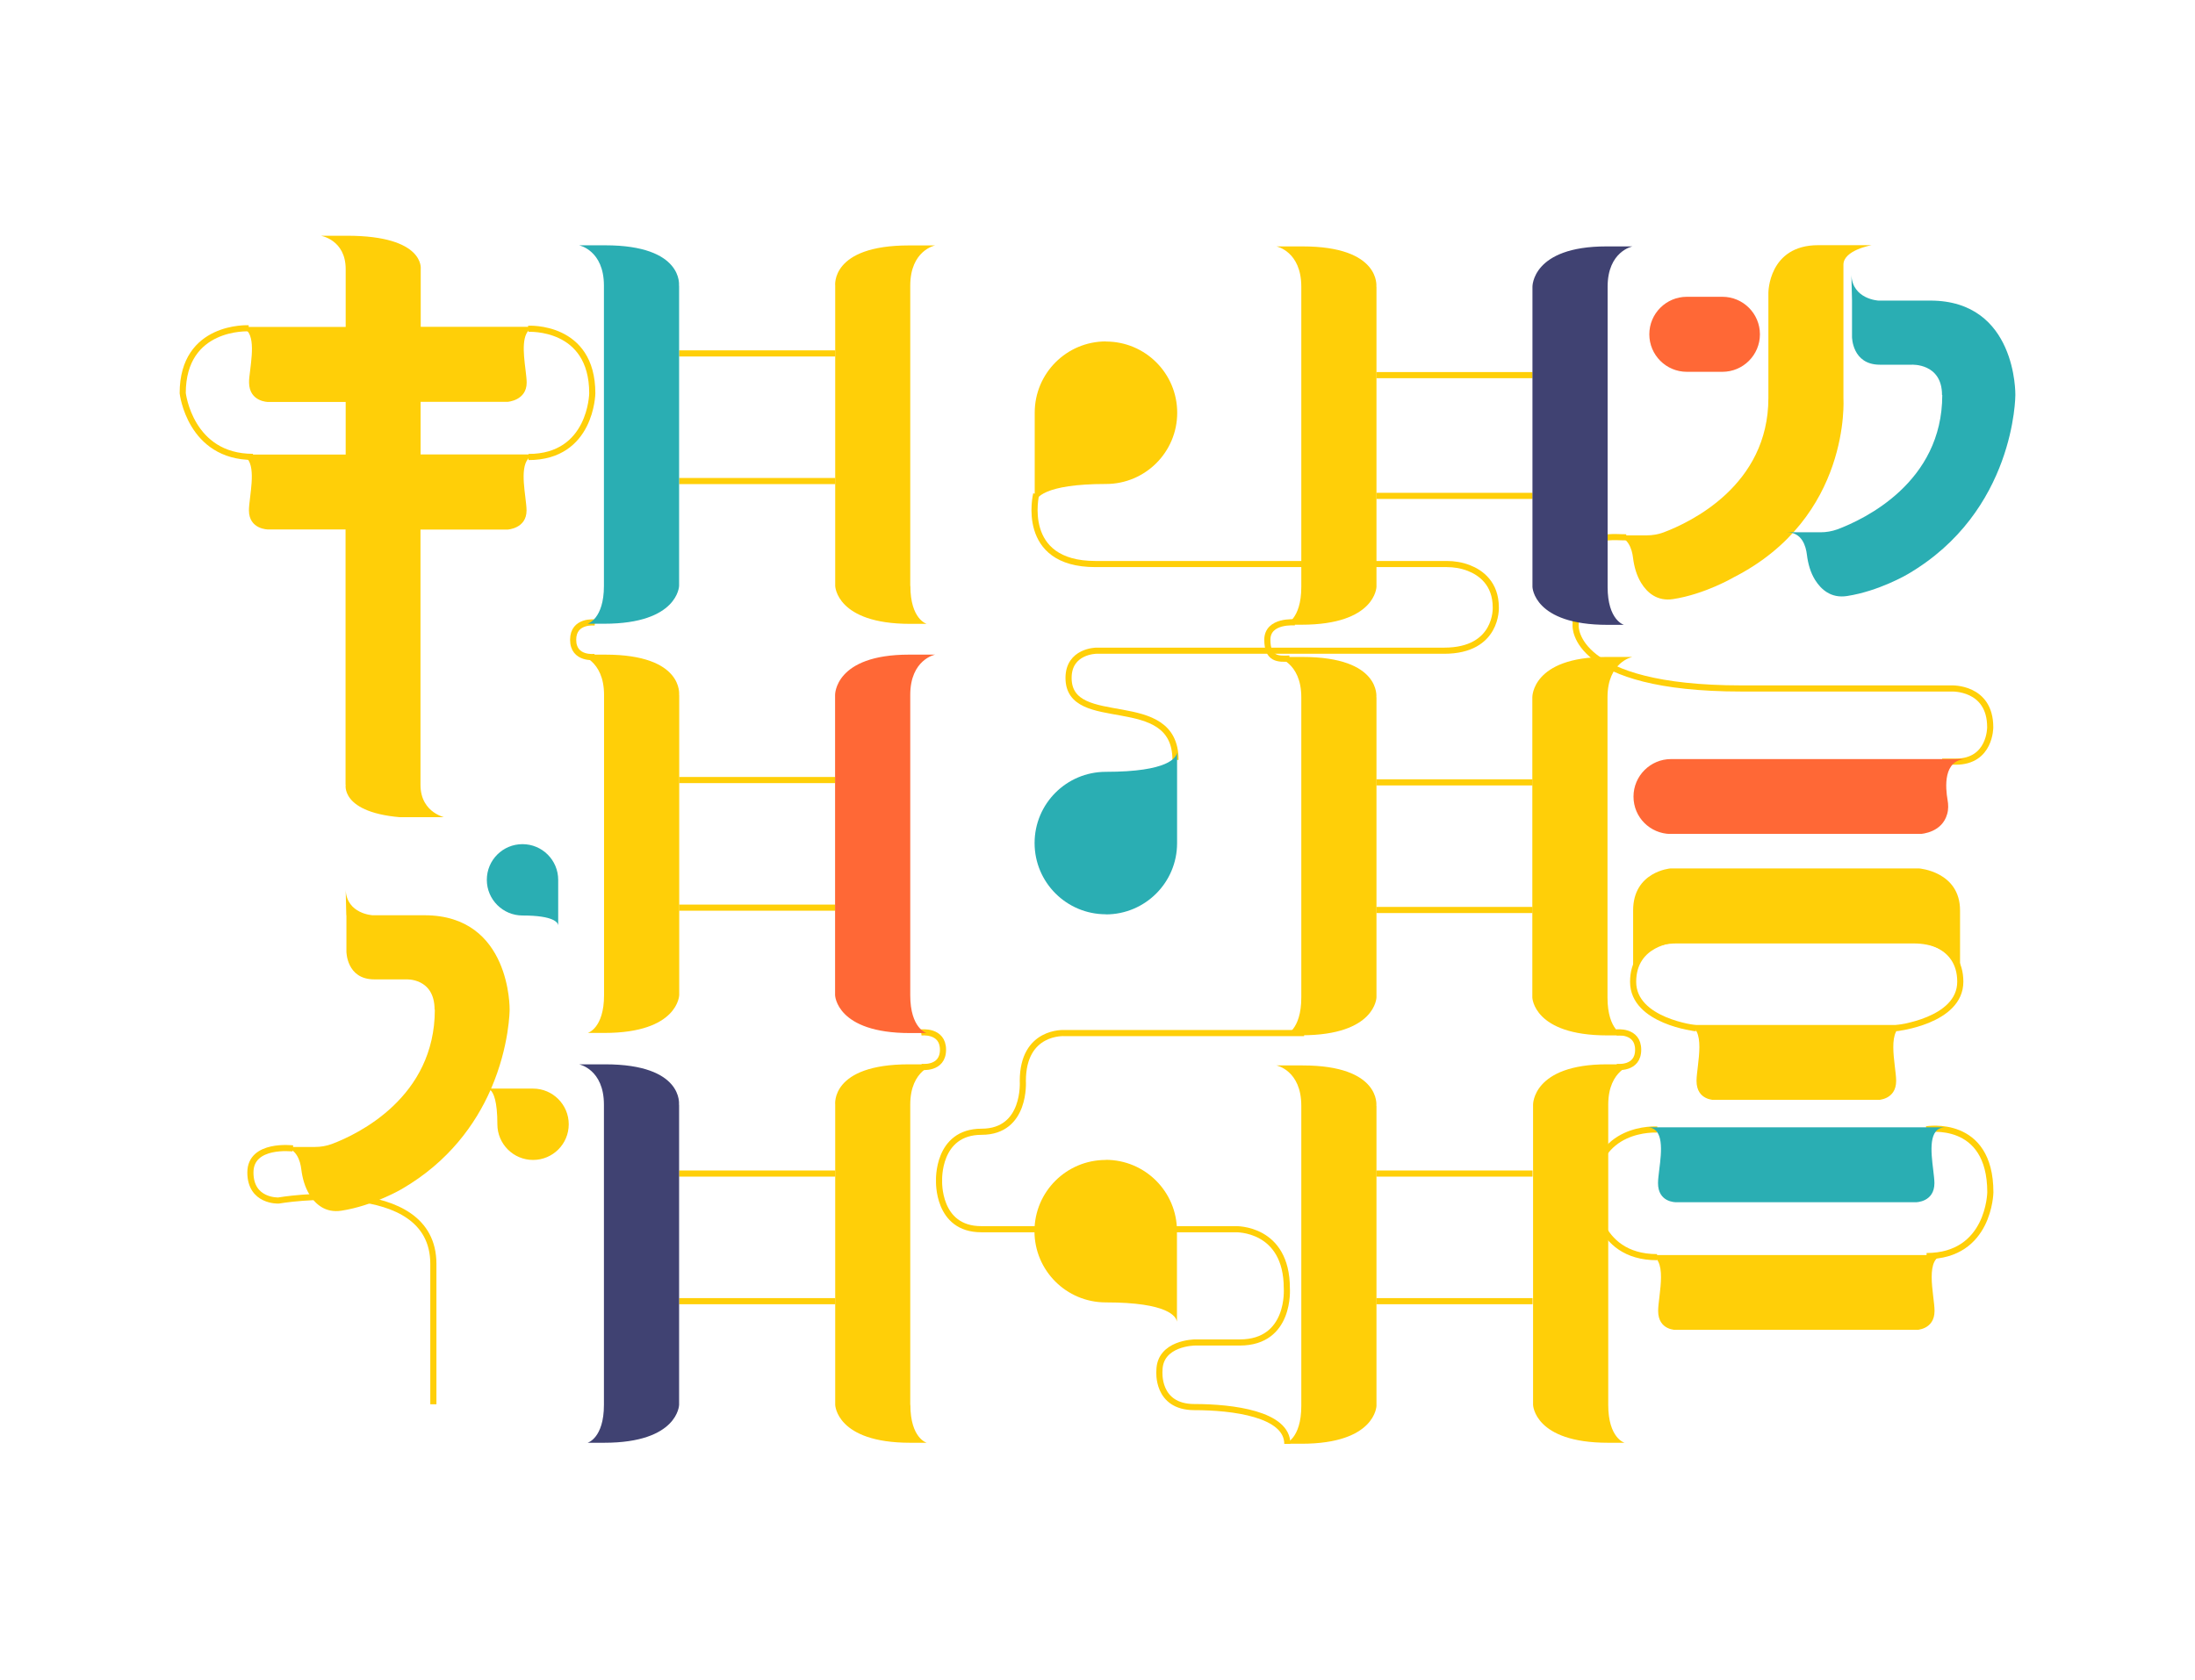
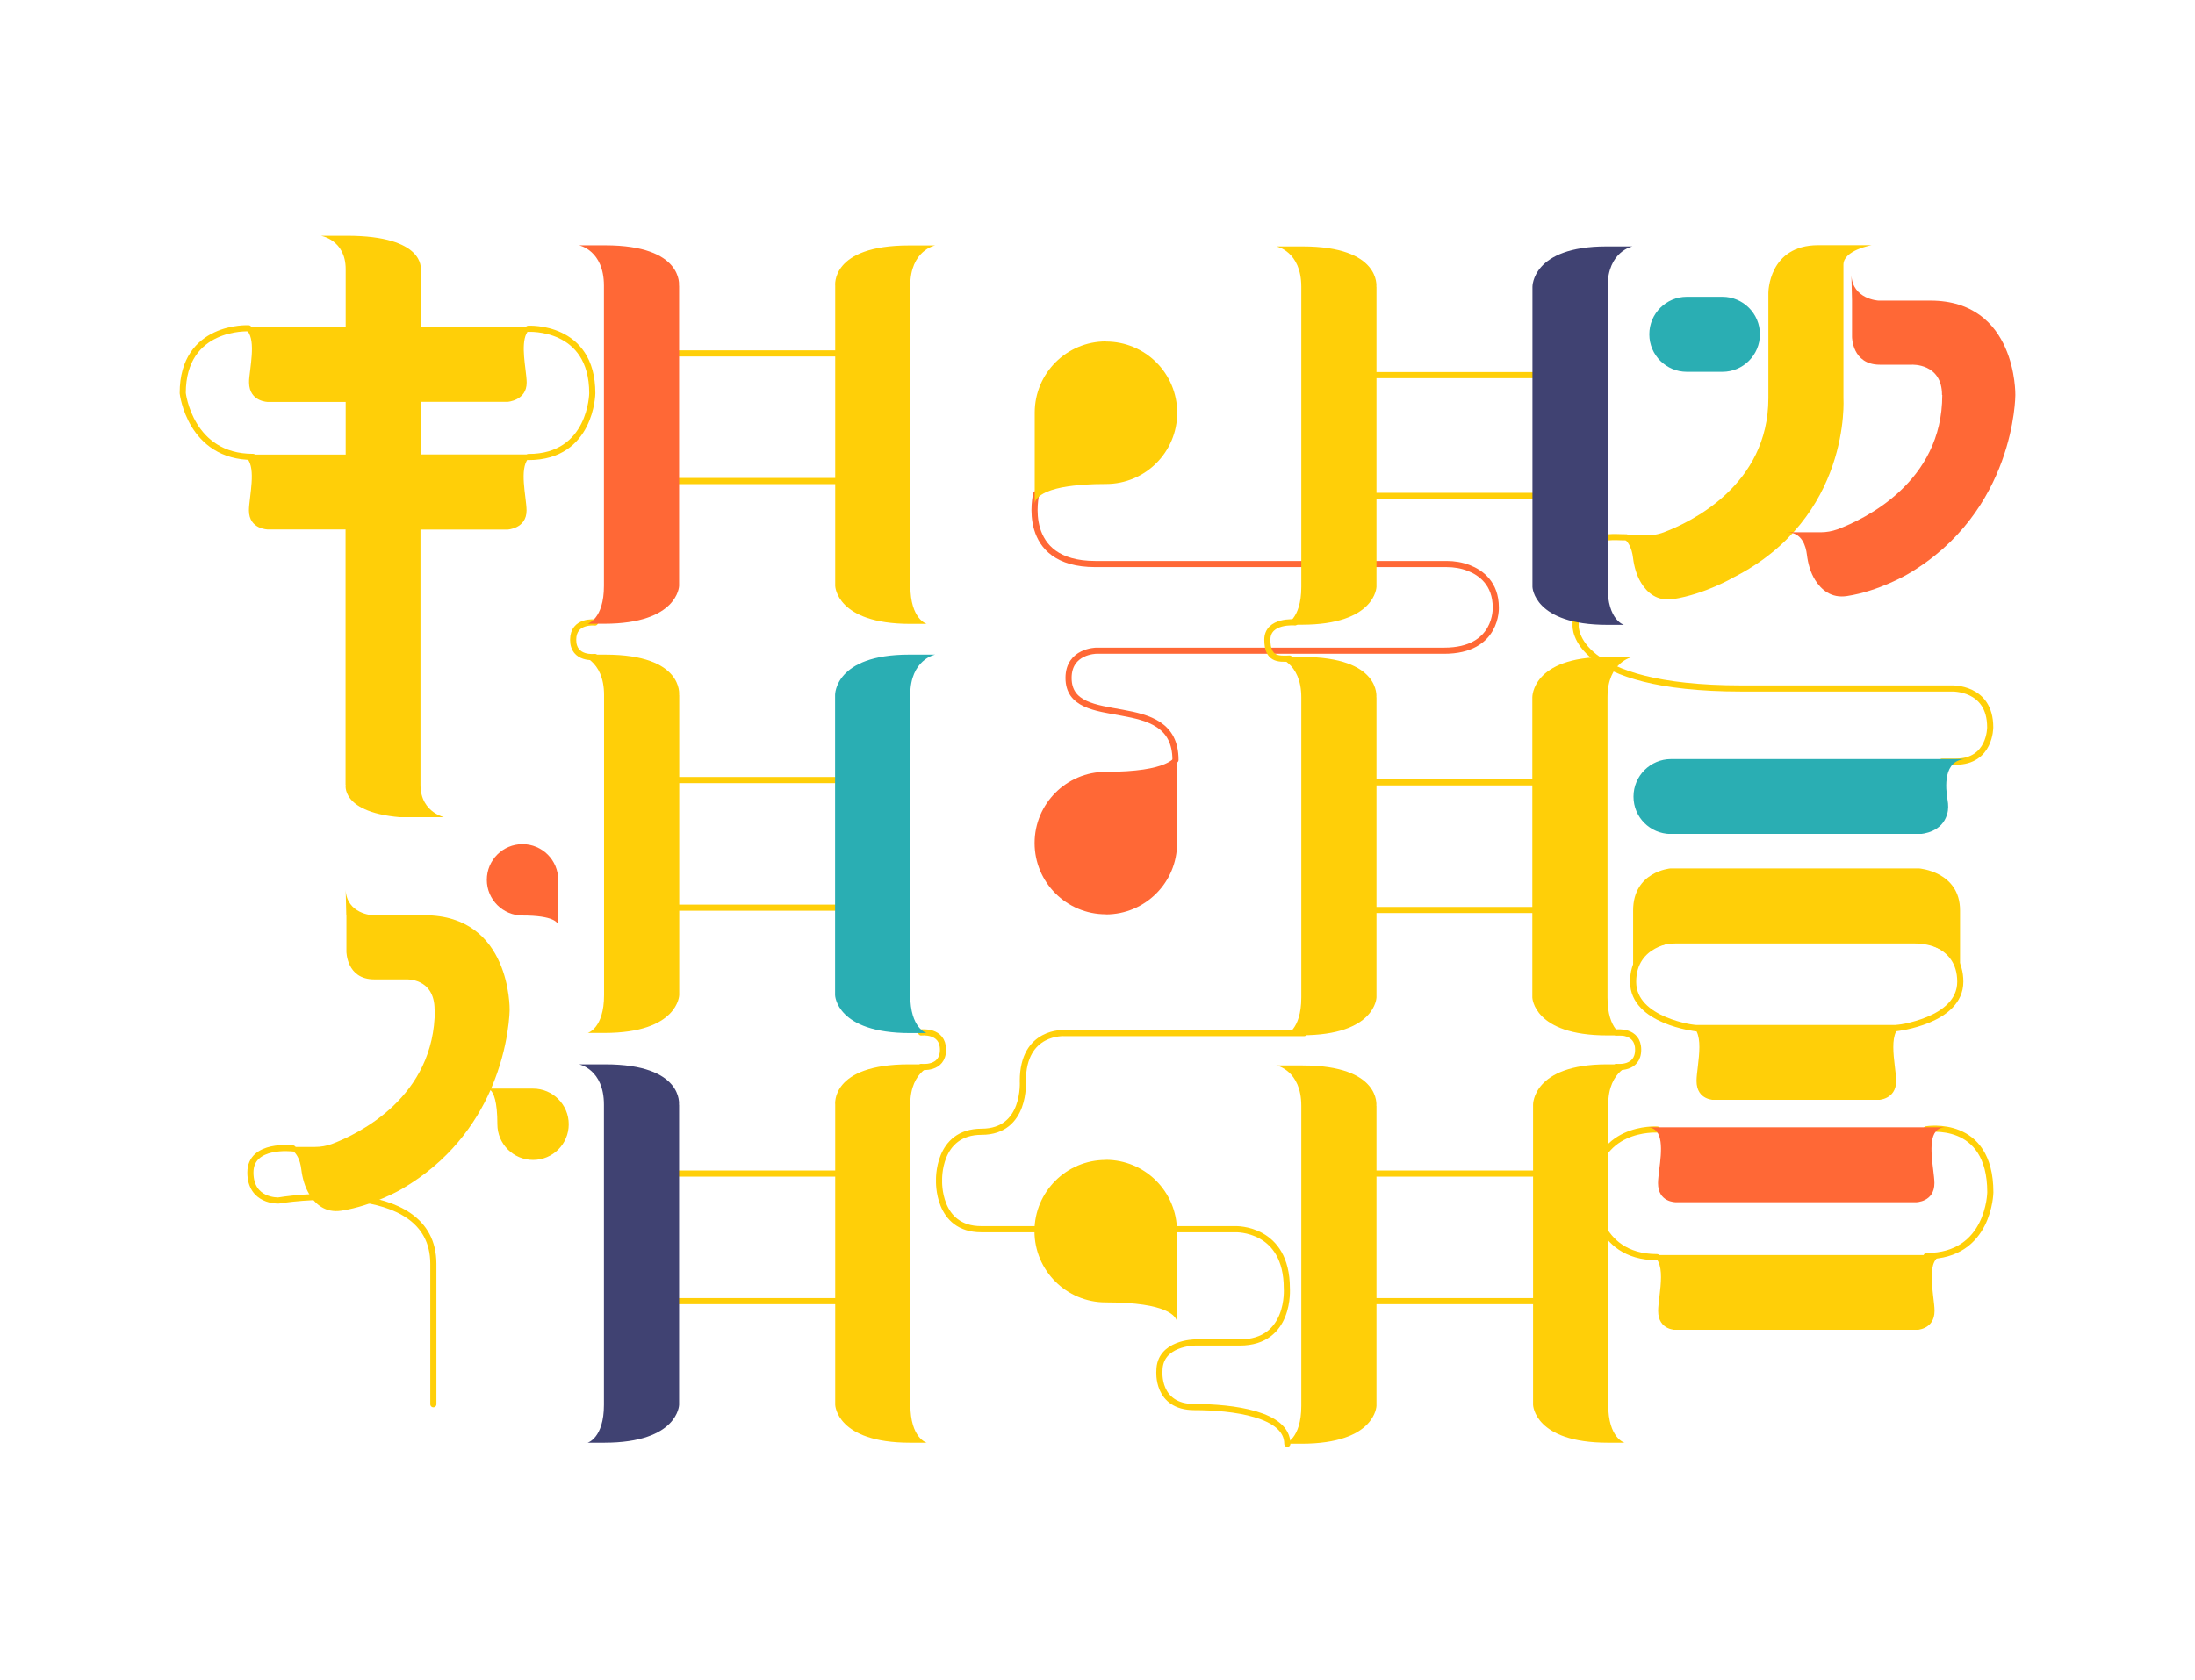
<svg xmlns="http://www.w3.org/2000/svg" id="top04" viewBox="0 0 179 137">
  <defs>
    <style>
+       
+ 
      .stroke-width {
        stroke-width: .5px;
      }

-       .stroke-color-2 {
+       .stroke-linecap{
+         stroke-linecap: round;
+       }
+ 
+       .stroke-color-1 {
        stroke: #ff6836;
      }

-       .stroke-color-4 {
+       .stroke-color-2 {
        stroke: #2aaeb3;
      }

      .stroke-color-3 {
        stroke: #404272;
      }

-       .stroke-color-1 {
+       .stroke-color-4 {
        stroke: #ffcf08;
      }
    </style>
-     <linearGradient id="color-2" gradientTransform="rotate(90)">
+     <linearGradient id="color-1" gradientTransform="rotate(90)">
      <stop offset="0%" stop-color="#ff6836" />
      <stop offset="100%" stop-color="#ff6836" />
      <stop offset="100%" stop-color="white" />
    </linearGradient>
-     <linearGradient id="color-4" gradientTransform="rotate(90)">
+     <linearGradient id="color-2" gradientTransform="rotate(90)">
      <stop offset="0%" stop-color="#2aaeb3" />
      <stop offset="100%" stop-color="#2aaeb3" />
      <stop offset="100%" stop-color="white" />
    </linearGradient>
    <linearGradient id="color-3" gradientTransform="rotate(90)">
      <stop offset="0%" stop-color="#404272" />
      <stop offset="100%" stop-color="#404272" />
      <stop offset="100%" stop-color="white" />
    </linearGradient>
-     <linearGradient id="color-1" gradientTransform="rotate(90)">
+     <linearGradient id="color-4" gradientTransform="rotate(90)">
      <stop offset="0%" stop-color="#ffcf08" />
      <stop offset="100%" stop-color="#ffcf08" />
      <stop offset="100%" stop-color="white" />
    </linearGradient>
  </defs>
-   <path class="stroke-width stroke-color-1" d="m84.5,40.3s-1.4,5.71,4.83,5.71h28.65c.61,0,1.22.1,1.79.32,1.01.39,2.21,1.28,2.21,3.22,0,0,.18,3.53-4.21,3.53h-28.37s-2.26.02-2.26,2.22c0,4.42,8.72.91,8.72,6.69" fill="none" />
-   <path class="stroke-width stroke-color-1" d="m105.61,50.77s-2.25-.21-2.26,1.41c0,1.6.88,1.59,1.81,1.54" fill="none" />
-   <path class="stroke-width stroke-color-1" d="m112.24,30.6h12.74" fill="none" />
-   <path class="stroke-width stroke-color-1" d="m112.24,40.45h12.74" fill="none" />
-   <path class="stroke-width stroke-color-1" d="m112.24,63.82h12.74" fill="none" />
-   <path class="stroke-width stroke-color-1" d="m112.24,74.23h12.74" fill="none" />
-   <path class="stroke-width stroke-color-1" d="m112.24,95.73h12.74" fill="none" />
-   <path class="stroke-width stroke-color-1" d="m112.24,106.14h12.74" fill="none" />
-   <path class="stroke-width stroke-color-1" d="m106.35,84.27h-19.54s-3.4-.23-3.4,3.91c0,0,.29,4.14-3.36,4.14s-3.47,3.99-3.47,3.99c0,0-.18,3.96,3.44,3.96h20.74s4.18-.14,4.18,4.82c0,0,.33,4.42-3.84,4.42h-3.66s-2.89.02-2.89,2.32c0,0-.27,2.95,2.85,2.95s7.58.56,7.58,3" fill="none" />
-   <path class="stroke-width stroke-color-1" d="m131.81,84.22s1.78-.22,1.78,1.41-1.77,1.4-1.77,1.4" fill="none" />
-   <path class="stroke-width stroke-color-1" d="m132.62,43.83c-1.9.02-4.13-.86-4.13,7.21,0,0-.31,5.12,13.53,5.12h17.12s3.16-.14,3.16,3.16c0,0,.03,2.81-2.81,2.81h-1.11" fill="none" />
-   <path class="stroke-width stroke-color-1" d="m154.64,83.87s5.22-.57,5.22-3.79-3.34-3.44-3.34-3.44" fill="none" />
-   <path class="stroke-width stroke-color-1" d="m136.52,76.65s-3.34.22-3.34,3.44,5.14,3.79,5.14,3.79" fill="none" />
-   <path class="stroke-width stroke-color-1" d="m157.1,92.12s5.21-.89,5.21,5.14c0,0-.07,5.2-5.2,5.2" fill="none" />
-   <path class="stroke-width stroke-color-1" d="m135.14,92.14s-5.21-.35-5.21,5.21c0,0,.07,5.2,5.2,5.2" fill="none" />
-   <path class="stroke-width stroke-color-1" d="m23.88,93.68s-3.46-.43-3.46,1.96,2.29,2.29,2.29,2.29c0,0,12.63-2.19,12.63,5.17v11.45" fill="none" />
-   <path class="stroke-width stroke-color-1" d="m55.38,106.14h12.74" fill="none" />
-   <path class="stroke-width stroke-color-1" d="m55.38,95.73h12.74" fill="none" />
-   <path class="stroke-width stroke-color-1" d="m55.38,74.04h12.74" fill="none" />
-   <path class="stroke-width stroke-color-1" d="m55.38,63.63h12.74" fill="none" />
-   <path class="stroke-width stroke-color-1" d="m55.38,39.24h12.74" fill="none" />
-   <path class="stroke-width stroke-color-1" d="m55.38,28.83h12.74" fill="none" />
-   <path class="stroke-width stroke-color-1" d="m43.08,26.82s5.22-.31,5.22,5.26c0,0-.07,5.2-5.2,5.2" fill="none" />
-   <path class="stroke-width stroke-color-1" d="m20.27,26.78s-5.37-.28-5.37,5.29c0,0,.59,5.2,5.73,5.2" fill="none" />
-   <path class="stroke-width stroke-color-1" d="m75.12,84.22s1.78-.22,1.78,1.41-1.77,1.4-1.77,1.4" fill="none" />
-   <path class="stroke-width stroke-color-1" d="m48.52,50.78s-1.78-.22-1.78,1.41,1.77,1.4,1.77,1.4" fill="none" />
-   <path class="color-1" d="m90.19,27.85c-3.21,0-5.81,2.6-5.81,5.81v7.4c.06-.42.7-1.58,5.81-1.58,3.21,0,5.81-2.6,5.81-5.81s-2.6-5.81-5.81-5.81Z" fill="url(#color-1)" />
-   <path class="color-1" d="m90.17,94.61c3.21,0,5.81,2.6,5.81,5.81v7.4c-.06-.42-.7-1.58-5.81-1.58-3.21,0-5.81-2.6-5.81-5.81s2.6-5.81,5.81-5.81Z" fill="url(#color-1)" />
-   <path class="color-1" d="m131.16,114.6h-.01v-24.49c0-2.9,2.03-3.29,2.03-3.29h-2.13c-6.08,0-6.03,3.29-6.03,3.29v24.49h0s.09,3.09,6.11,3.09h1.35s-1.33-.37-1.33-3.09h0Z" fill="url(#color-1)" />
-   <path class="color-1" d="m112.24,90.2s.4-3.29-6.02-3.29h-2.13s2.03.39,2.03,3.29v24.48c0,2.72-1.33,3.09-1.33,3.09h1.35c6.04,0,6.11-3.09,6.11-3.09v-24.48h0Z" fill="url(#color-1)" />
-   <path class="color-1" d="m74.23,114.6h0v-24.49c0-2.9,2.03-3.29,2.03-3.29h-2.13c-6.42,0-6.02,3.29-6.02,3.29v24.49s.09,3.09,6.11,3.09h1.35s-1.33-.37-1.33-3.09Z" fill="url(#color-1)" />
-   <path class="color-1" d="m131.1,81.37h-.01v-24.49c0-2.9,2.03-3.29,2.03-3.29h-2.13c-6.08,0-6.03,3.29-6.03,3.29v24.49h0s.09,3.09,6.11,3.09h1.35s-1.33-.37-1.33-3.09h0Z" fill="url(#color-1)" />
-   <path class="color-1" d="m112.24,56.88s.4-3.29-6.02-3.29h-2.13s2.03.39,2.03,3.29v24.48c0,2.72-1.33,3.09-1.33,3.09h1.35c6.04,0,6.11-3.09,6.11-3.09v-24.48h0Z" fill="url(#color-1)" />
-   <path class="color-1" d="m55.38,56.69s.4-3.29-6.02-3.29h-2.13s2.03.39,2.03,3.29v24.48c0,2.72-1.33,3.09-1.33,3.09h1.35c6.04,0,6.11-3.09,6.11-3.09v-24.48h0Z" fill="url(#color-1)" />
-   <path class="color-1" d="m112.24,23.39s.4-3.29-6.02-3.29h-2.13s2.03.39,2.03,3.29v24.48c0,2.72-1.33,3.09-1.33,3.09h1.35c6.04,0,6.11-3.09,6.11-3.09v-24.48h0Z" fill="url(#color-1)" />
-   <path class="color-1" d="m74.23,47.79h0v-24.48c0-2.9,2.03-3.29,2.03-3.29h-2.13c-6.42,0-6.02,3.29-6.02,3.29v24.49s.09,3.09,6.11,3.09h1.35s-1.33-.37-1.33-3.09h0Z" fill="url(#color-1)" />
-   <path class="color-1" d="m158.65,102.38h-24.33c1.82,0,.9,3.3.9,4.55,0,1.62,1.51,1.56,1.51,1.56h19.52s1.51,0,1.51-1.56c0-1.25-.92-4.55.9-4.55Z" fill="url(#color-1)" />
-   <path class="color-1" d="m155.52,83.61h-18.07c1.82,0,.9,3.31.9,4.56,0,1.62,1.51,1.56,1.51,1.56h13.26s1.51,0,1.51-1.56c0-1.25-.92-4.55.9-4.55h0Z" fill="url(#color-1)" />
-   <path class="color-1" d="m156.51,70.84h-20.29s-3.04.25-3.04,3.43v5.03s.39-2.34,3.55-2.34h19.33c3.16,0,3.78,2.34,3.78,2.34v-5.03c0-3.18-3.34-3.43-3.34-3.43Z" fill="url(#color-1)" />
-   <path class="color-1" d="m148.27,20c-4.06,0-4.06,3.88-4.06,3.89v8.58c0,7.13-6.37,10.14-8.55,10.96-.44.16-.9.24-1.37.24h-2.75c1.24,0,1.55,1.15,1.63,1.82.09.73.29,1.45.67,2.07.48.78,1.3,1.51,2.6,1.31,2.6-.4,4.93-1.77,4.93-1.77,9.6-4.89,8.96-14.59,8.96-14.63v-10.88c0-1.19,2.3-1.59,2.3-1.59h-4.35Z" fill="url(#color-1)" />
-   <path class="color-1" d="m46.38,91.71c0-1.6-1.3-2.91-2.91-2.91h-3.42c1.51-3.5,1.51-6.44,1.51-6.44,0,0,.13-7.7-6.94-7.7h-4.23s-2.11-.1-2.2-2.07l.05,2.07h.01v2.96s0,2.27,2.27,2.27h2.6s2.32-.14,2.32,2.47h.02c0,7.13-6.22,10.14-8.4,10.96-.44.16-.9.24-1.37.24h-2.75c1.24,0,1.55,1.15,1.63,1.82.09.73.29,1.45.67,2.07.48.78,1.3,1.51,2.6,1.31,2.6-.4,4.93-1.77,4.93-1.77,3.85-2.24,6.01-5.31,7.23-8.07.25.24.56.9.56,2.79,0,1.6,1.3,2.91,2.91,2.91s2.91-1.3,2.91-2.91h0Z" fill="url(#color-1)" />
-   <path class="color-1" d="m43.88,37.07h-9.58v-4.29h7.09s1.56-.1,1.56-1.57c0-.28-.05-.66-.1-1.09-.16-1.3-.37-3.02.59-3.39.04-.01.03-.07-.01-.07h-9.12s0-4.71,0-4.71h0s.37-2.72-6.02-2.72h-2.13s2.03.32,2.03,2.72h0v4.72h-8.81c1.45,0,1.21,1.98,1.03,3.46-.05.43-.11.81-.1,1.09.03,1.57,1.56,1.57,1.56,1.57h6.32v4.29h-8.82c1.45,0,1.21,1.99,1.03,3.46-.05.43-.1.81-.1,1.09,0,1.56,1.56,1.56,1.56,1.56h6.32v20.82h.01c-.02.12-.35,2.72,6.1,2.72h2.19s-2.19-.32-2.19-2.72v-20.81h7.09s1.56-.07,1.56-1.56c0-.28-.05-.66-.1-1.09-.18-1.47-.43-3.46,1.03-3.46Z" fill="url(#color-1)" />
+   <path class="stroke-width stroke-linecap stroke-color-1" d="m84.5,40.3s-1.4,5.71,4.83,5.71h28.65c.61,0,1.22.1,1.79.32,1.01.39,2.21,1.28,2.21,3.22,0,0,.18,3.53-4.21,3.53h-28.37s-2.26.02-2.26,2.22c0,4.42,8.72.91,8.72,6.69" fill="none" />
+   <path class="stroke-width stroke-linecap stroke-color-4" d="m105.61,50.77s-2.25-.21-2.26,1.41c0,1.6.88,1.59,1.81,1.54" fill="none" />
+   <path class="stroke-width stroke-linecap stroke-color-4" d="m112.24,30.6h12.74" fill="none" />
+   <path class="stroke-width stroke-linecap stroke-color-4" d="m112.24,40.45h12.74" fill="none" />
+   <path class="stroke-width stroke-linecap stroke-color-4" d="m112.24,63.82h12.74" fill="none" />
+   <path class="stroke-width stroke-linecap stroke-color-4" d="m112.24,74.23h12.74" fill="none" />
+   <path class="stroke-width stroke-linecap stroke-color-4" d="m112.24,95.73h12.74" fill="none" />
+   <path class="stroke-width stroke-linecap stroke-color-4" d="m112.24,106.14h12.74" fill="none" />
+   <path class="stroke-width stroke-linecap stroke-color-4" d="m106.35,84.27h-19.54s-3.4-.23-3.4,3.91c0,0,.29,4.14-3.36,4.14s-3.47,3.99-3.47,3.99c0,0-.18,3.96,3.44,3.96h20.74s4.18-.14,4.18,4.82c0,0,.33,4.42-3.84,4.42h-3.66s-2.89.02-2.89,2.32c0,0-.27,2.95,2.85,2.95s7.58.56,7.58,3" fill="none" />
+   <path class="stroke-width stroke-linecap stroke-color-4" d="m131.81,84.22s1.78-.22,1.78,1.41-1.77,1.4-1.77,1.4" fill="none" />
+   <path class="stroke-width stroke-linecap stroke-color-4" d="m132.62,43.83c-1.9.02-4.13-.86-4.13,7.21,0,0-.31,5.12,13.53,5.12h17.12s3.16-.14,3.16,3.16c0,0,.03,2.81-2.81,2.81h-1.11" fill="none" />
+   <path class="stroke-width stroke-linecap stroke-color-4" d="m154.64,83.87s5.22-.57,5.22-3.79-3.34-3.44-3.34-3.44" fill="none" />
+   <path class="stroke-width stroke-linecap stroke-color-4" d="m136.52,76.65s-3.34.22-3.34,3.44,5.14,3.79,5.14,3.79" fill="none" />
+   <path class="stroke-width stroke-linecap stroke-color-4" d="m157.1,92.12s5.21-.89,5.21,5.14c0,0-.07,5.2-5.2,5.2" fill="none" />
+   <path class="stroke-width stroke-linecap stroke-color-4" d="m135.14,92.14s-5.21-.35-5.21,5.21c0,0,.07,5.2,5.2,5.2" fill="none" />
+   <path class="stroke-width stroke-linecap stroke-color-4" d="m23.88,93.68s-3.46-.43-3.46,1.96,2.29,2.29,2.29,2.29c0,0,12.63-2.19,12.63,5.17v11.45" fill="none" />
+   <path class="stroke-width stroke-linecap stroke-color-4" d="m55.38,106.14h12.74" fill="none" />
+   <path class="stroke-width stroke-linecap stroke-color-4" d="m55.38,95.73h12.74" fill="none" />
+   <path class="stroke-width stroke-linecap stroke-color-4" d="m55.38,74.04h12.74" fill="none" />
+   <path class="stroke-width stroke-linecap stroke-color-4" d="m55.38,63.63h12.74" fill="none" />
+   <path class="stroke-width stroke-linecap stroke-color-4" d="m55.38,39.24h12.74" fill="none" />
+   <path class="stroke-width stroke-linecap stroke-color-4" d="m55.38,28.83h12.74" fill="none" />
+   <path class="stroke-width stroke-linecap stroke-color-4" d="m43.08,26.82s5.22-.31,5.22,5.26c0,0-.07,5.2-5.2,5.2" fill="none" />
+   <path class="stroke-width stroke-linecap stroke-color-4" d="m20.27,26.78s-5.37-.28-5.37,5.29c0,0,.59,5.2,5.73,5.2" fill="none" />
+   <path class="stroke-width stroke-linecap stroke-color-4" d="m75.12,84.22s1.78-.22,1.78,1.41-1.77,1.4-1.77,1.4" fill="none" />
+   <path class="stroke-width stroke-linecap stroke-color-4" d="m48.52,50.78s-1.78-.22-1.78,1.41,1.77,1.4,1.77,1.4" fill="none" />
+   <path class="color-4" d="m90.19,27.85c-3.21,0-5.81,2.6-5.81,5.81v7.4c.06-.42.7-1.58,5.81-1.58,3.21,0,5.81-2.6,5.81-5.81s-2.6-5.81-5.81-5.81Z" fill="url(#color-4)" />
+   <path class="color-4" d="m90.17,94.61c3.21,0,5.81,2.6,5.81,5.81v7.4c-.06-.42-.7-1.58-5.81-1.58-3.21,0-5.81-2.6-5.81-5.81s2.6-5.81,5.81-5.81Z" fill="url(#color-4)" />
+   <path class="color-4" d="m131.16,114.6h-.01v-24.49c0-2.9,2.03-3.29,2.03-3.29h-2.13c-6.08,0-6.03,3.29-6.03,3.29v24.49h0s.09,3.09,6.11,3.09h1.35s-1.33-.37-1.33-3.09h0Z" fill="url(#color-4)" />
+   <path class="color-4" d="m112.24,90.2s.4-3.29-6.02-3.29h-2.13s2.03.39,2.03,3.29v24.48c0,2.72-1.33,3.09-1.33,3.09h1.35c6.04,0,6.11-3.09,6.11-3.09v-24.48h0Z" fill="url(#color-4)" />
+   <path class="color-4" d="m74.23,114.6h0v-24.49c0-2.9,2.03-3.29,2.03-3.29h-2.13c-6.42,0-6.02,3.29-6.02,3.29v24.49s.09,3.09,6.11,3.09h1.35s-1.33-.37-1.33-3.09Z" fill="url(#color-4)" />
+   <path class="color-4" d="m131.1,81.37h-.01v-24.49c0-2.9,2.03-3.29,2.03-3.29h-2.13c-6.08,0-6.03,3.29-6.03,3.29v24.49h0s.09,3.09,6.11,3.09h1.35s-1.33-.37-1.33-3.09h0Z" fill="url(#color-4)" />
+   <path class="color-4" d="m112.24,56.88s.4-3.29-6.02-3.29h-2.13s2.03.39,2.03,3.29v24.48c0,2.72-1.33,3.09-1.33,3.09h1.35c6.04,0,6.11-3.09,6.11-3.09v-24.48h0Z" fill="url(#color-4)" />
+   <path class="color-4" d="m55.38,56.69s.4-3.29-6.02-3.29h-2.13s2.03.39,2.03,3.29v24.48c0,2.72-1.33,3.09-1.33,3.09h1.35c6.04,0,6.11-3.09,6.11-3.09v-24.48h0Z" fill="url(#color-4)" />
+   <path class="color-4" d="m112.24,23.39s.4-3.29-6.02-3.29h-2.13s2.03.39,2.03,3.29v24.48c0,2.72-1.33,3.09-1.33,3.09h1.35c6.04,0,6.11-3.09,6.11-3.09v-24.48h0Z" fill="url(#color-4)" />
+   <path class="color-4" d="m74.23,47.79h0v-24.48c0-2.9,2.03-3.29,2.03-3.29h-2.13c-6.42,0-6.02,3.29-6.02,3.29v24.49s.09,3.09,6.11,3.09h1.35s-1.33-.37-1.33-3.09h0Z" fill="url(#color-4)" />
+   <path class="color-4" d="m158.65,102.38h-24.33c1.82,0,.9,3.3.9,4.55,0,1.62,1.51,1.56,1.51,1.56h19.52s1.51,0,1.51-1.56c0-1.25-.92-4.55.9-4.55Z" fill="url(#color-4)" />
+   <path class="color-4" d="m155.52,83.61h-18.07c1.82,0,.9,3.31.9,4.56,0,1.62,1.51,1.56,1.51,1.56h13.26s1.51,0,1.51-1.56c0-1.25-.92-4.55.9-4.55h0Z" fill="url(#color-4)" />
+   <path class="color-4" d="m156.51,70.84h-20.29s-3.04.25-3.04,3.43v5.03s.39-2.34,3.55-2.34h19.33c3.16,0,3.78,2.34,3.78,2.34v-5.03c0-3.18-3.34-3.43-3.34-3.43Z" fill="url(#color-4)" />
+   <path class="color-4" d="m148.27,20c-4.06,0-4.06,3.88-4.06,3.89v8.58c0,7.13-6.37,10.14-8.55,10.96-.44.16-.9.24-1.37.24h-2.75c1.24,0,1.55,1.15,1.63,1.82.09.73.29,1.45.67,2.07.48.78,1.3,1.51,2.6,1.31,2.6-.4,4.93-1.77,4.93-1.77,9.6-4.89,8.96-14.59,8.96-14.63v-10.88c0-1.19,2.3-1.59,2.3-1.59h-4.35Z" fill="url(#color-4)" />
+   <path class="color-4" d="m46.38,91.71c0-1.6-1.3-2.91-2.91-2.91h-3.42c1.51-3.5,1.51-6.44,1.51-6.44,0,0,.13-7.7-6.94-7.7h-4.23s-2.11-.1-2.2-2.07l.05,2.07h.01v2.96s0,2.27,2.27,2.27h2.6s2.32-.14,2.32,2.47h.02c0,7.13-6.22,10.14-8.4,10.96-.44.16-.9.24-1.37.24h-2.75c1.24,0,1.55,1.15,1.63,1.82.09.73.29,1.45.67,2.07.48.78,1.3,1.51,2.6,1.31,2.6-.4,4.93-1.77,4.93-1.77,3.85-2.24,6.01-5.31,7.23-8.07.25.24.56.9.56,2.79,0,1.6,1.3,2.91,2.91,2.91s2.91-1.3,2.91-2.91h0Z" fill="url(#color-4)" />
+   <path class="color-4" d="m43.88,37.07h-9.58v-4.29h7.09s1.56-.1,1.56-1.57c0-.28-.05-.66-.1-1.09-.16-1.3-.37-3.02.59-3.39.04-.01.03-.07-.01-.07h-9.12s0-4.71,0-4.71h0s.37-2.72-6.02-2.72h-2.13s2.03.32,2.03,2.72h0v4.72h-8.81c1.45,0,1.21,1.98,1.03,3.46-.05.43-.11.81-.1,1.09.03,1.57,1.56,1.57,1.56,1.57h6.32v4.29h-8.82c1.45,0,1.21,1.99,1.03,3.46-.05.43-.1.81-.1,1.09,0,1.56,1.56,1.56,1.56,1.56h6.32v20.82h.01c-.02.12-.35,2.72,6.1,2.72h2.19s-2.19-.32-2.19-2.72v-20.81h7.09s1.56-.07,1.56-1.56c0-.28-.05-.66-.1-1.09-.18-1.47-.43-3.46,1.03-3.46Z" fill="url(#color-4)" />
  <path class="color-3" d="m55.37,90.11s.4-3.29-6.02-3.29h-2.13s2.03.39,2.03,3.29v24.49c0,2.72-1.33,3.09-1.33,3.09h1.35c6.04,0,6.11-3.09,6.11-3.09h0v-24.49Z" fill="url(#color-3)" />
  <path class="color-3" d="m131.11,47.87h-.01v-24.48c0-2.9,2.03-3.29,2.03-3.29h-2.13c-6.08,0-6.03,3.29-6.03,3.29v24.49h0s.09,3.09,6.11,3.09h1.35s-1.33-.37-1.33-3.09h0Z" fill="url(#color-3)" />
  <path class="color-2" d="m74.24,81.18h-.01v-24.49c0-2.9,2.03-3.29,2.03-3.29h-2.13c-6.08,0-6.03,3.29-6.03,3.29v24.49h0s.09,3.09,6.11,3.09h1.35s-1.33-.37-1.33-3.09h0Z" fill="url(#color-2)" />
  <path class="color-2" d="m160.39,61.92h-24.12c-1.68,0-3.06,1.37-3.06,3.06s1.35,3.02,3.01,3.05h0s20.29.01,20.29.01c.3-.02,1.87-.16,2.28-1.64.11-.37.1-.77.03-1.16-.16-.92-.41-3.32,1.56-3.32Z" fill="url(#color-2)" />
  <path class="color-2" d="m140.46,24.21h-2.9c-1.69,0-3.06,1.37-3.06,3.06s1.37,3.06,3.06,3.06h2.9c1.69,0,3.06-1.37,3.06-3.06s-1.37-3.06-3.06-3.06Z" fill="url(#color-2)" />
-   <path class="color-4" d="m90.18,74.59c3.21,0,5.81-2.6,5.81-5.81v-7.4c-.06.42-.7,1.58-5.81,1.58-3.21,0-5.81,2.6-5.81,5.81s2.6,5.81,5.81,5.81Z" fill="url(#color-4)" />
-   <path class="color-4" d="m158.65,91.96h-24.33c1.41,0,1.18,1.98.99,3.46-.05.42-.1.81-.1,1.09,0,1.56,1.39,1.56,1.5,1.56h19.53s1.51,0,1.51-1.56c0-.28-.05-.66-.1-1.09-.18-1.47-.42-3.46.99-3.46h0Z" fill="url(#color-4)" />
-   <path class="color-4" d="m151.03,27.48v-2.96l-.05-2.07c.1,1.96,2.2,2.07,2.2,2.07h4.23c7.07,0,6.94,7.67,6.94,7.7s0,9.51-8.8,14.63c0,0-2.32,1.37-4.93,1.77-1.3.2-2.11-.53-2.6-1.31-.38-.61-.58-1.33-.67-2.07-.08-.67-.39-1.82-1.63-1.82h2.75c.46,0,.92-.08,1.37-.24,2.18-.82,8.55-3.82,8.55-10.96h-.02c0-2.61-2.47-2.47-2.47-2.47h-2.6c-2.27,0-2.27-2.27-2.27-2.27h0Zm-.06-5.17v.14-.14Z" fill="url(#color-4)" />
-   <path class="color-4" d="m42.61,68.86c1.6,0,2.91,1.3,2.91,2.91v3.7c-.03-.21-.35-.79-2.91-.79-1.6,0-2.91-1.3-2.91-2.91s1.3-2.91,2.91-2.91Z" fill="url(#color-4)" />
-   <path class="color-4" d="m55.37,23.3s.4-3.29-6.02-3.29h-2.13s2.03.39,2.03,3.29v24.49c0,2.72-1.33,3.09-1.33,3.09h1.35c6.04,0,6.11-3.09,6.11-3.09h0v-24.49Z" fill="url(#color-4)" />
+   <path class="color-1" d="m90.18,74.59c3.21,0,5.81-2.6,5.81-5.81v-7.4c-.06.42-.7,1.58-5.81,1.58-3.21,0-5.81,2.6-5.81,5.81s2.6,5.81,5.81,5.81Z" fill="url(#color-1)" />
+   <path class="color-1" d="m158.65,91.96h-24.33c1.41,0,1.18,1.98.99,3.46-.05.42-.1.81-.1,1.09,0,1.56,1.39,1.56,1.5,1.56h19.53s1.51,0,1.51-1.56c0-.28-.05-.66-.1-1.09-.18-1.47-.42-3.46.99-3.46h0Z" fill="url(#color-1)" />
+   <path class="color-1" d="m151.03,27.48v-2.96l-.05-2.07c.1,1.96,2.2,2.07,2.2,2.07h4.23c7.07,0,6.94,7.67,6.94,7.7s0,9.51-8.8,14.63c0,0-2.32,1.37-4.93,1.77-1.3.2-2.11-.53-2.6-1.31-.38-.61-.58-1.33-.67-2.07-.08-.67-.39-1.82-1.63-1.82h2.75c.46,0,.92-.08,1.37-.24,2.18-.82,8.55-3.82,8.55-10.96h-.02c0-2.61-2.47-2.47-2.47-2.47h-2.6c-2.27,0-2.27-2.27-2.27-2.27h0Zm-.06-5.17v.14-.14Z" fill="url(#color-1)" />
+   <path class="color-1" d="m42.61,68.86c1.6,0,2.91,1.3,2.91,2.91v3.7c-.03-.21-.35-.79-2.91-.79-1.6,0-2.91-1.3-2.91-2.91s1.3-2.91,2.91-2.91Z" fill="url(#color-1)" />
+   <path class="color-1" d="m55.37,23.3s.4-3.29-6.02-3.29h-2.13s2.03.39,2.03,3.29v24.49c0,2.72-1.33,3.09-1.33,3.09h1.35c6.04,0,6.11-3.09,6.11-3.09h0v-24.49Z" fill="url(#color-1)" />
</svg>
